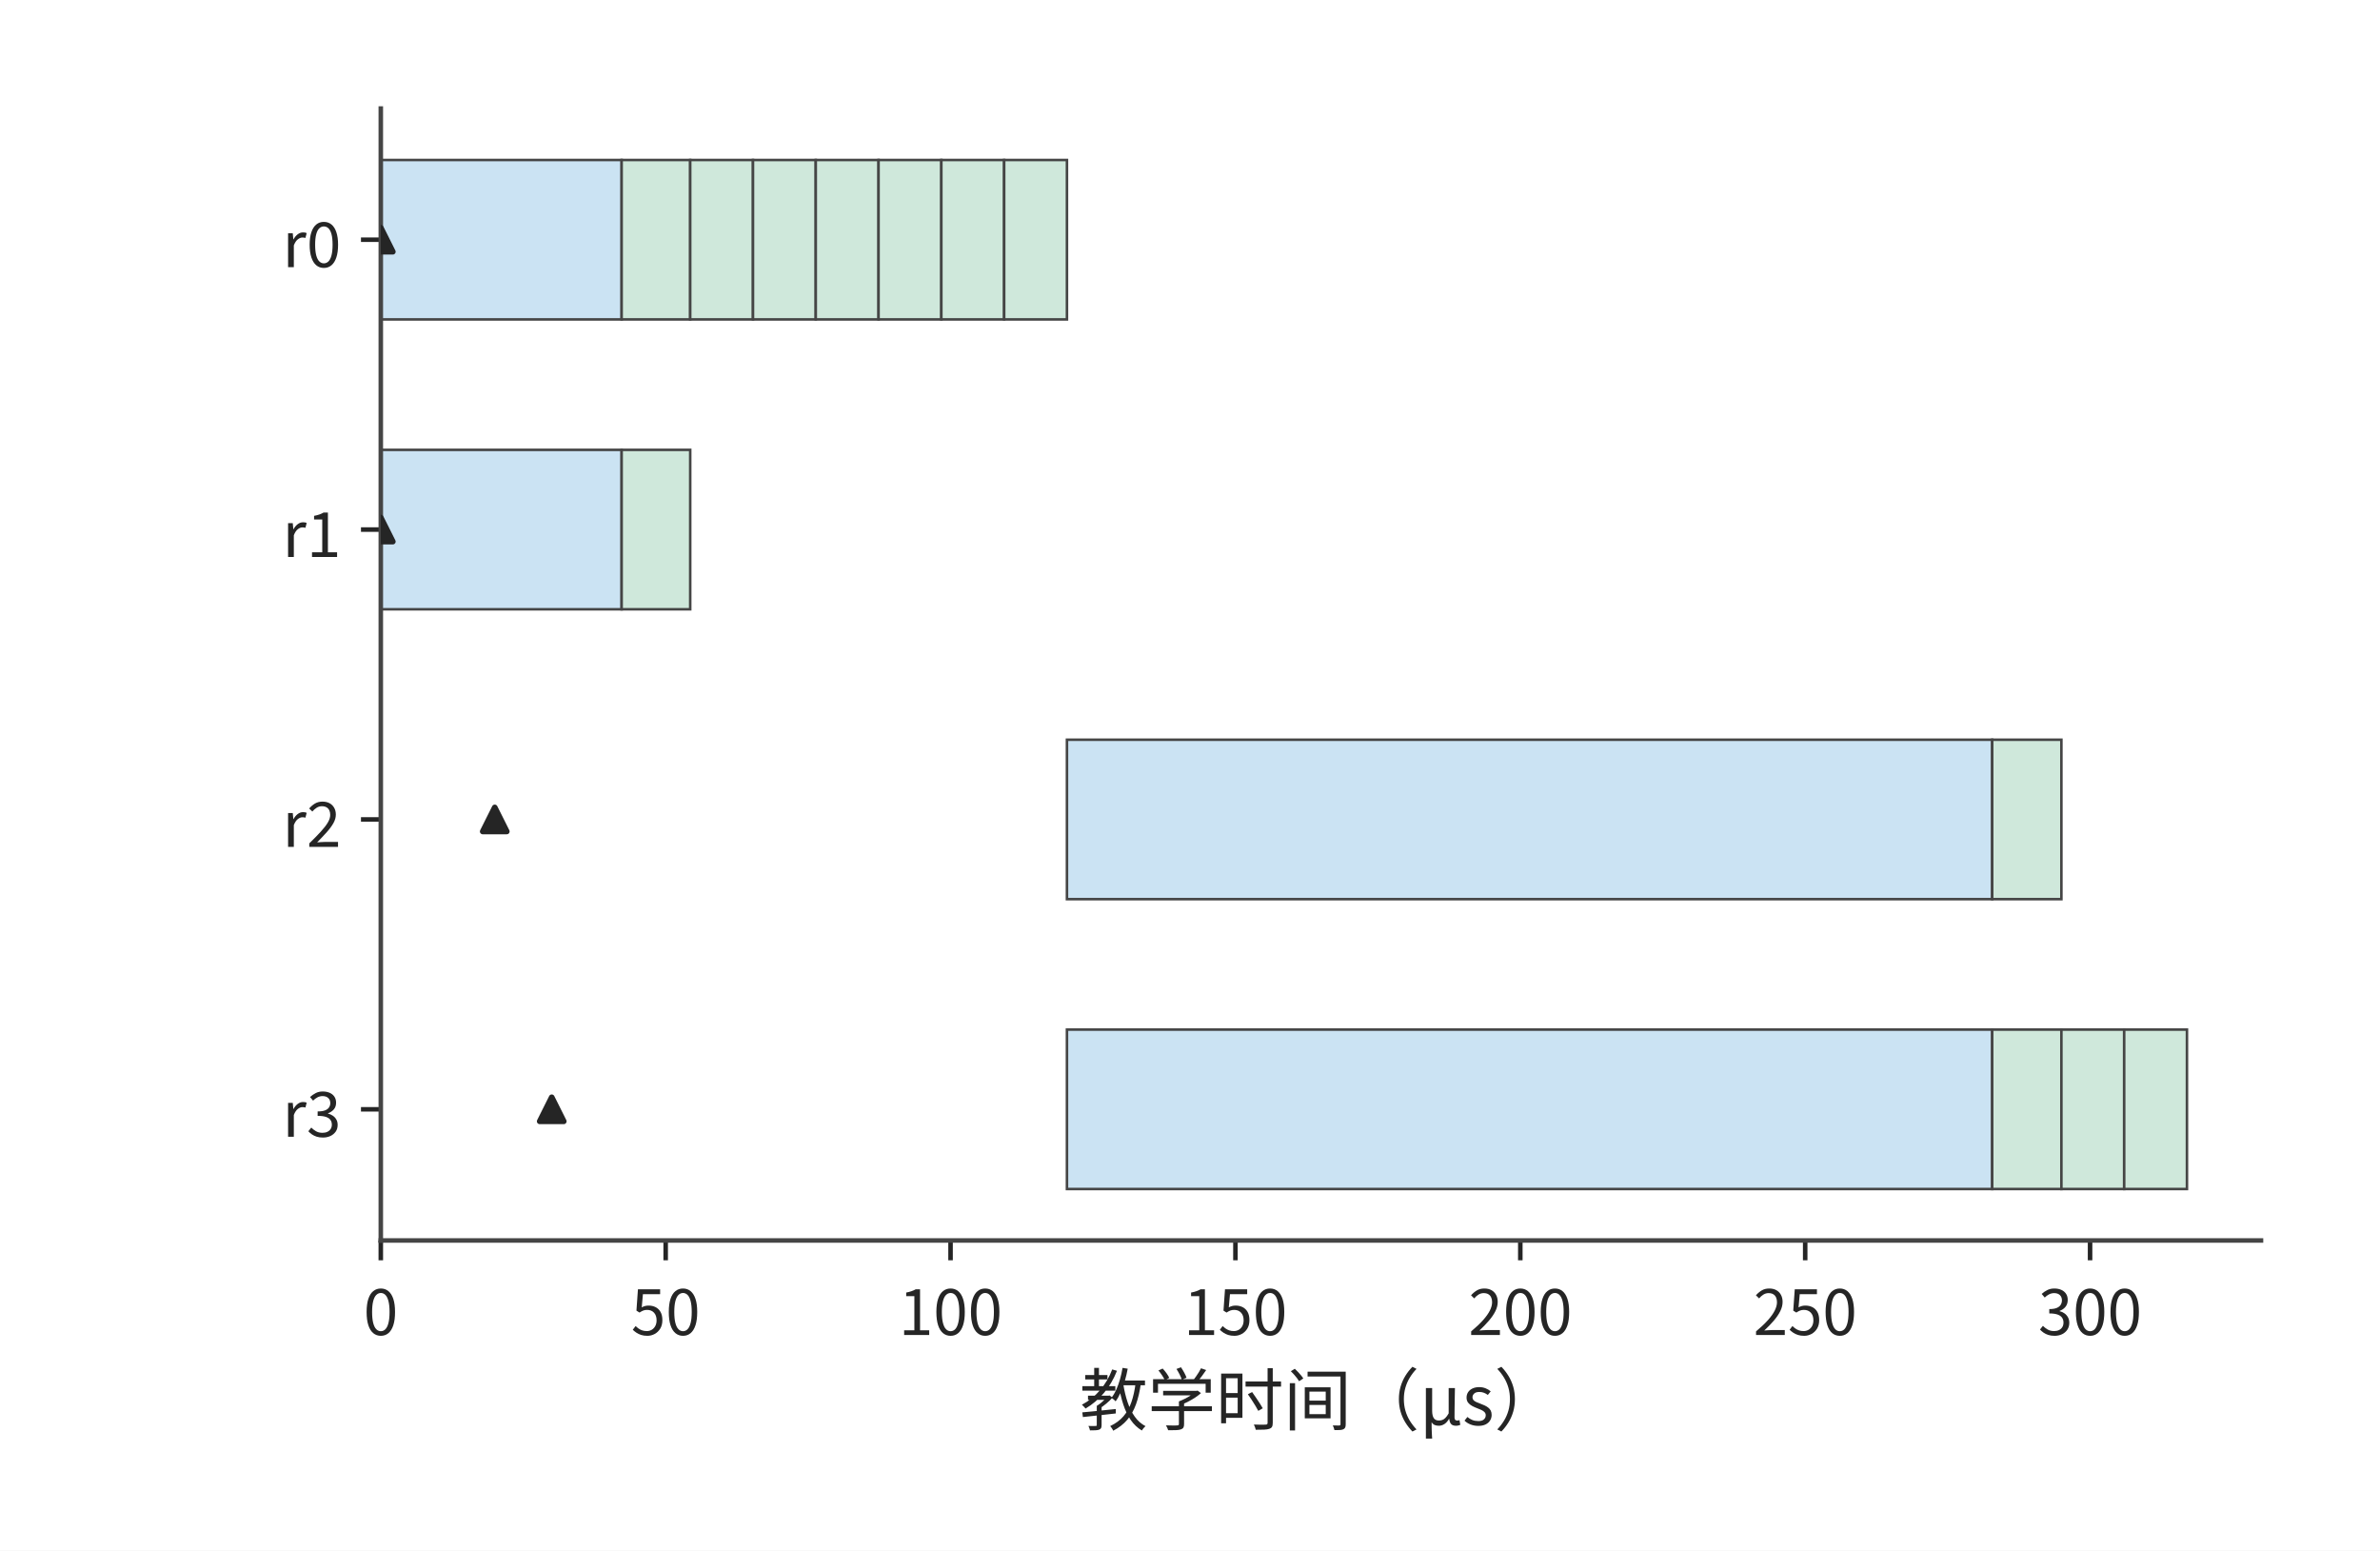
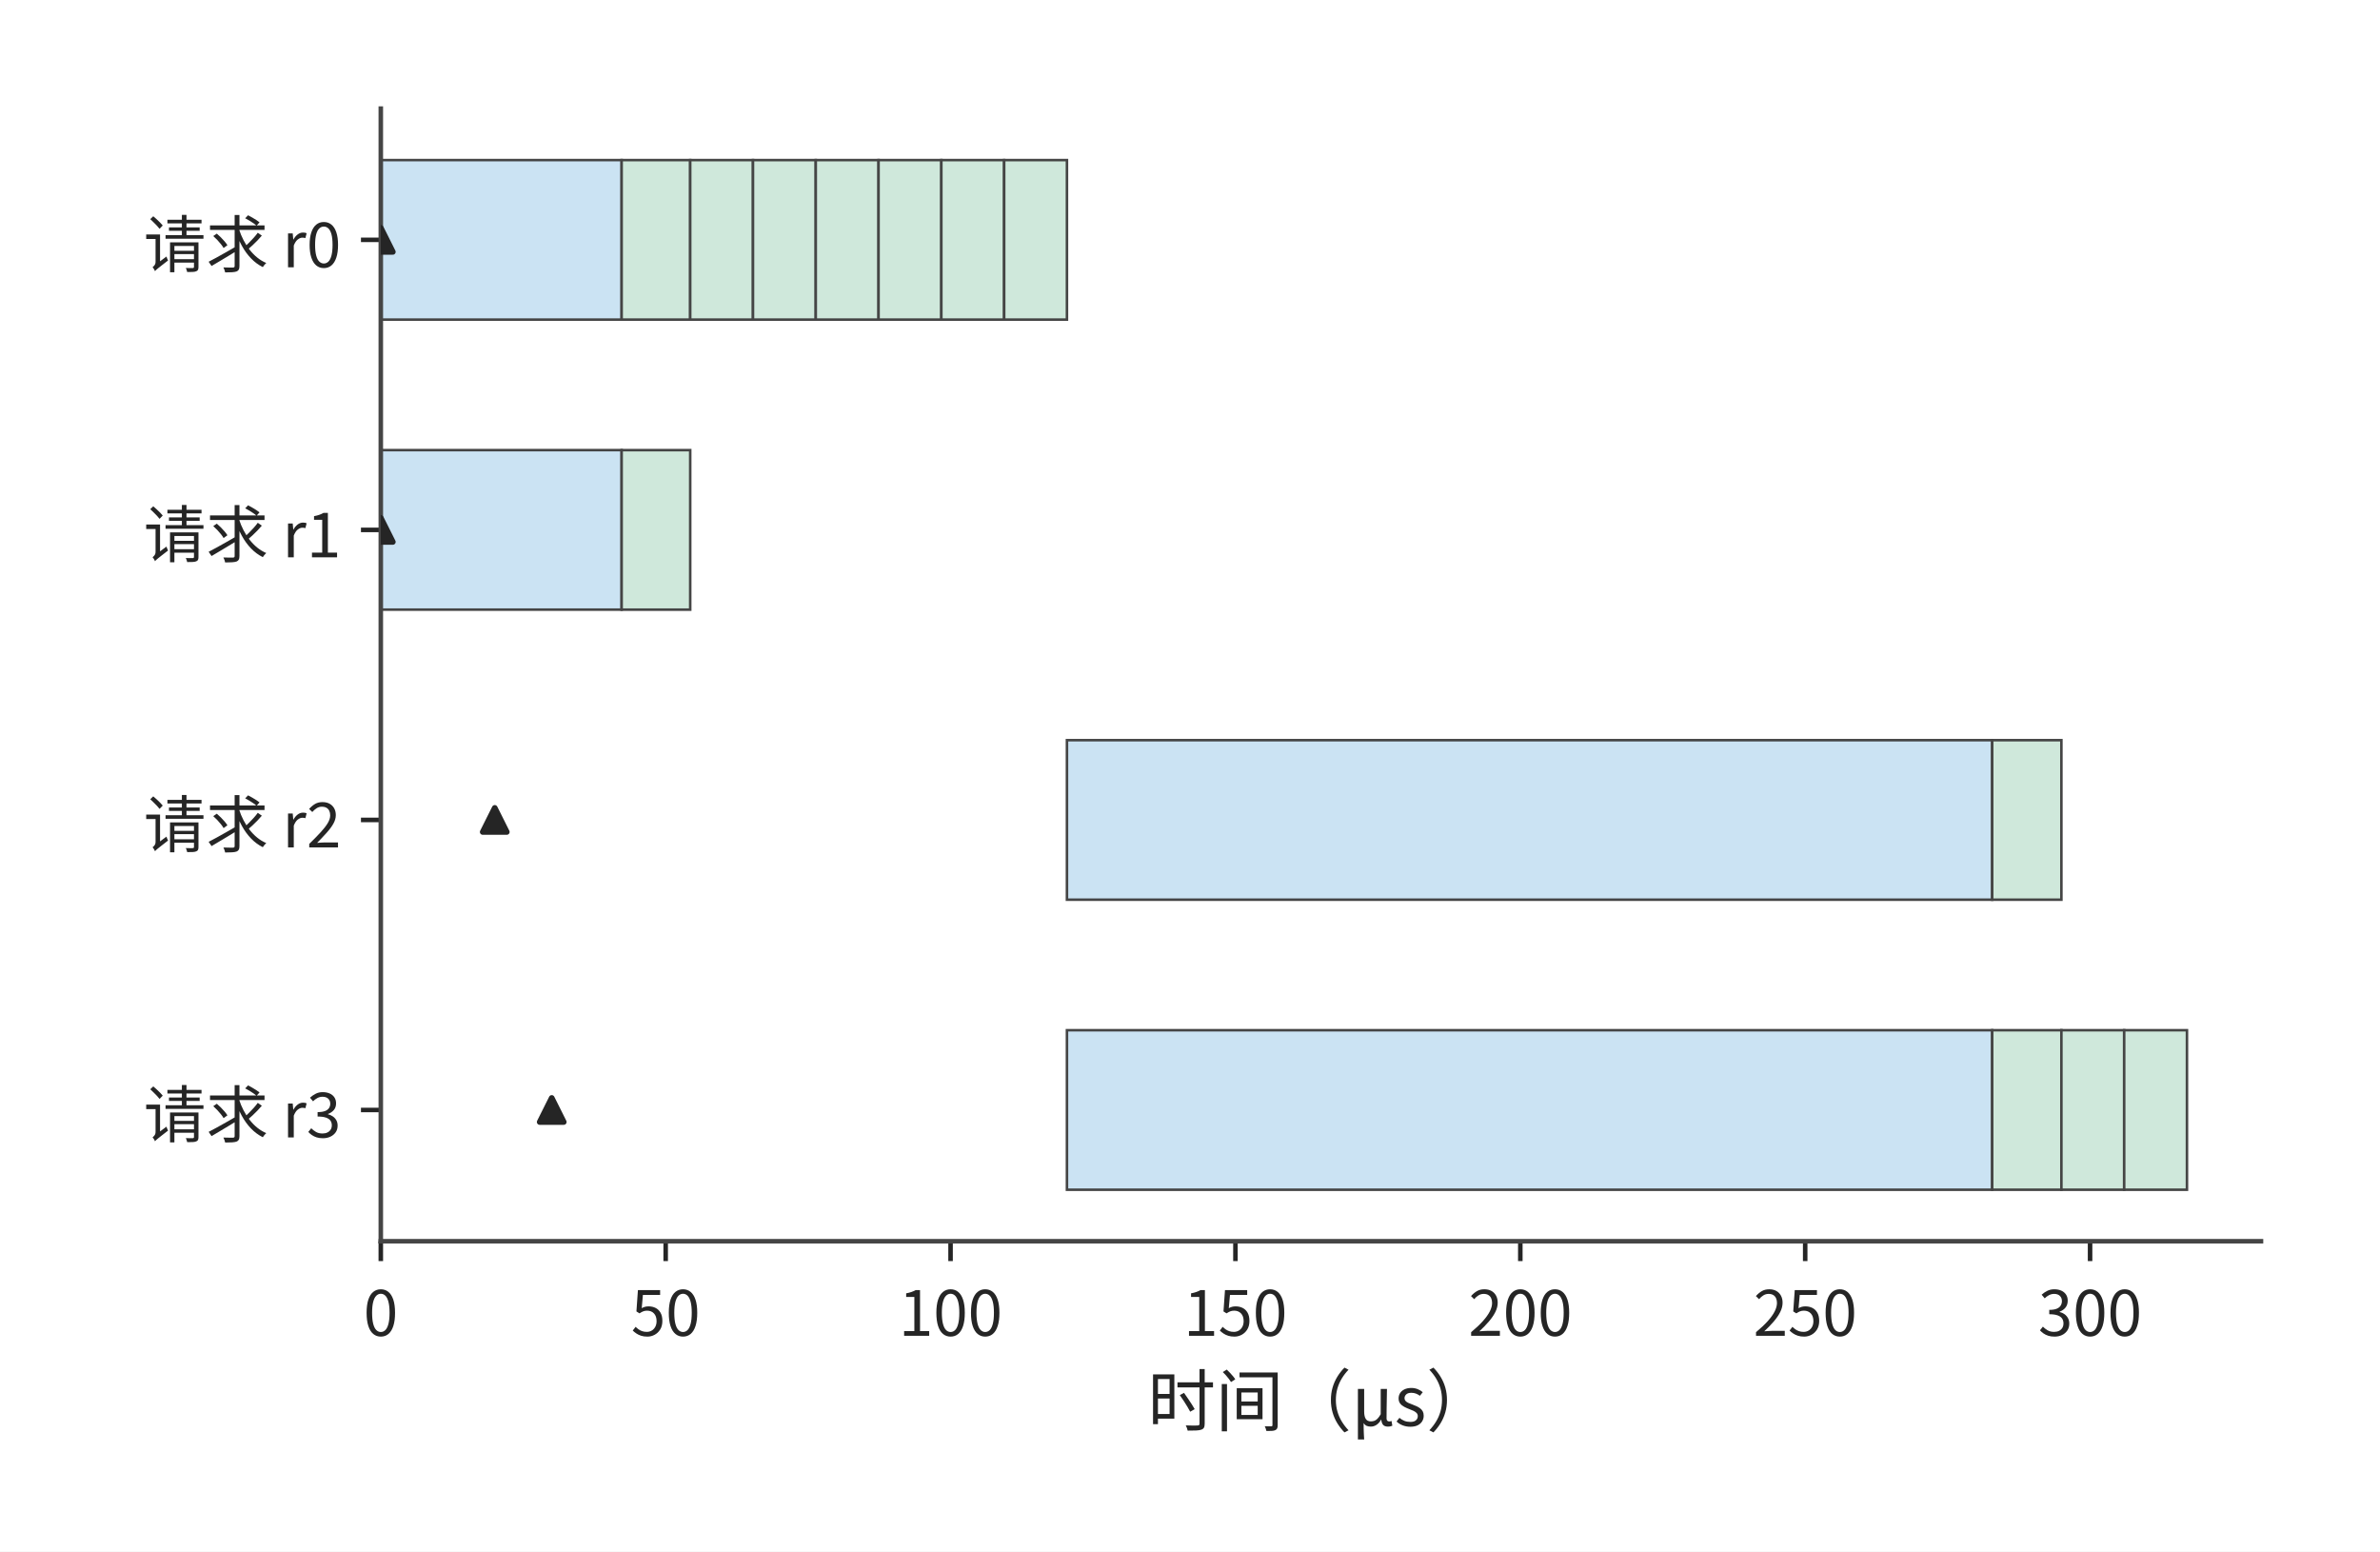
- <svg xmlns="http://www.w3.org/2000/svg" xmlns:xlink="http://www.w3.org/1999/xlink" width="420pt" height="273.6pt" viewBox="0 0 420 273.6" version="1.1">
+ <svg xmlns="http://www.w3.org/2000/svg" xmlns:xlink="http://www.w3.org/1999/xlink" width="419.76pt" height="273.6pt" viewBox="0 0 419.76 273.6" version="1.1">
  <defs>
    <style type="text/css">*{stroke-linejoin: round; stroke-linecap: butt}</style>
  </defs>
  <g id="figure_1">
    <g id="patch_1">
-       <path d="M 0 273.6  L 420 273.6  L 420 0  L 0 0  z " style="fill: #ffffff" />
+       <path d="M 0 273.6  L 419.76 273.6  L 419.76 0  L 0 0  z " style="fill: #ffffff" />
    </g>
    <g id="axes_1">
      <g id="patch_2">
-         <path d="M 67.2 218.88  L 399 218.88  L 399 19.152  L 67.2 19.152  z " style="fill: #ffffff" />
+         <path d="M 67.162 218.88  L 398.772 218.88  L 398.772 19.152  L 67.162 19.152  z " style="fill: #ffffff" />
      </g>
      <g id="patch_3">
-         <path d="M 67.2 28.231  L 109.703 28.231  L 109.703 56.361  L 67.2 56.361  z " clip-path="url(#p79dd7004e1)" style="fill: #cbe3f3; stroke: #454545; stroke-width: 0.45; stroke-linejoin: miter" />
+         <path d="M 67.162 28.231  L 109.64 28.231  L 109.64 56.361  L 67.162 56.361  z " clip-path="url(#p6da3fae9de)" style="fill: #cbe3f3; stroke: #454545; stroke-width: 0.45; stroke-linejoin: miter" />
      </g>
      <g id="patch_4">
-         <path d="M 67.2 79.377  L 109.703 79.377  L 109.703 107.508  L 67.2 107.508  z " clip-path="url(#p79dd7004e1)" style="fill: #cbe3f3; stroke: #454545; stroke-width: 0.45; stroke-linejoin: miter" />
+         <path d="M 67.162 79.377  L 109.64 79.377  L 109.64 107.508  L 67.162 107.508  z " clip-path="url(#p6da3fae9de)" style="fill: #cbe3f3; stroke: #454545; stroke-width: 0.45; stroke-linejoin: miter" />
      </g>
      <g id="patch_5">
-         <path d="M 109.703 28.231  L 121.802 28.231  L 121.802 56.361  L 109.703 56.361  z " clip-path="url(#p79dd7004e1)" style="fill: #cfe8db; stroke: #454545; stroke-width: 0.45; stroke-linejoin: miter" />
+         <path d="M 109.64 28.231  L 121.733 28.231  L 121.733 56.361  L 109.64 56.361  z " clip-path="url(#p6da3fae9de)" style="fill: #cfe8db; stroke: #454545; stroke-width: 0.45; stroke-linejoin: miter" />
      </g>
      <g id="patch_6">
-         <path d="M 109.703 79.377  L 121.802 79.377  L 121.802 107.508  L 109.703 107.508  z " clip-path="url(#p79dd7004e1)" style="fill: #cfe8db; stroke: #454545; stroke-width: 0.45; stroke-linejoin: miter" />
+         <path d="M 109.64 79.377  L 121.733 79.377  L 121.733 107.508  L 109.64 107.508  z " clip-path="url(#p6da3fae9de)" style="fill: #cfe8db; stroke: #454545; stroke-width: 0.45; stroke-linejoin: miter" />
      </g>
      <g id="patch_7">
-         <path d="M 121.802 28.231  L 132.88 28.231  L 132.88 56.361  L 121.802 56.361  z " clip-path="url(#p79dd7004e1)" style="fill: #cfe8db; stroke: #454545; stroke-width: 0.45; stroke-linejoin: miter" />
+         <path d="M 121.733 28.231  L 132.804 28.231  L 132.804 56.361  L 121.733 56.361  z " clip-path="url(#p6da3fae9de)" style="fill: #cfe8db; stroke: #454545; stroke-width: 0.45; stroke-linejoin: miter" />
      </g>
      <g id="patch_8">
-         <path d="M 132.88 28.231  L 143.959 28.231  L 143.959 56.361  L 132.88 56.361  z " clip-path="url(#p79dd7004e1)" style="fill: #cfe8db; stroke: #454545; stroke-width: 0.45; stroke-linejoin: miter" />
+         <path d="M 132.804 28.231  L 143.877 28.231  L 143.877 56.361  L 132.804 56.361  z " clip-path="url(#p6da3fae9de)" style="fill: #cfe8db; stroke: #454545; stroke-width: 0.45; stroke-linejoin: miter" />
      </g>
      <g id="patch_9">
-         <path d="M 143.959 28.231  L 155.04 28.231  L 155.04 56.361  L 143.959 56.361  z " clip-path="url(#p79dd7004e1)" style="fill: #cfe8db; stroke: #454545; stroke-width: 0.45; stroke-linejoin: miter" />
+         <path d="M 143.877 28.231  L 154.951 28.231  L 154.951 56.361  L 143.877 56.361  z " clip-path="url(#p6da3fae9de)" style="fill: #cfe8db; stroke: #454545; stroke-width: 0.45; stroke-linejoin: miter" />
      </g>
      <g id="patch_10">
-         <path d="M 155.04 28.231  L 166.121 28.231  L 166.121 56.361  L 155.04 56.361  z " clip-path="url(#p79dd7004e1)" style="fill: #cfe8db; stroke: #454545; stroke-width: 0.45; stroke-linejoin: miter" />
+         <path d="M 154.951 28.231  L 166.026 28.231  L 166.026 56.361  L 154.951 56.361  z " clip-path="url(#p6da3fae9de)" style="fill: #cfe8db; stroke: #454545; stroke-width: 0.45; stroke-linejoin: miter" />
      </g>
      <g id="patch_11">
-         <path d="M 166.121 28.231  L 177.203 28.231  L 177.203 56.361  L 166.121 56.361  z " clip-path="url(#p79dd7004e1)" style="fill: #cfe8db; stroke: #454545; stroke-width: 0.45; stroke-linejoin: miter" />
+         <path d="M 166.026 28.231  L 177.102 28.231  L 177.102 56.361  L 166.026 56.361  z " clip-path="url(#p6da3fae9de)" style="fill: #cfe8db; stroke: #454545; stroke-width: 0.45; stroke-linejoin: miter" />
      </g>
      <g id="patch_12">
-         <path d="M 177.203 28.231  L 188.286 28.231  L 188.286 56.361  L 177.203 56.361  z " clip-path="url(#p79dd7004e1)" style="fill: #cfe8db; stroke: #454545; stroke-width: 0.45; stroke-linejoin: miter" />
+         <path d="M 177.102 28.231  L 188.178 28.231  L 188.178 56.361  L 177.102 56.361  z " clip-path="url(#p6da3fae9de)" style="fill: #cfe8db; stroke: #454545; stroke-width: 0.45; stroke-linejoin: miter" />
      </g>
      <g id="patch_13">
-         <path d="M 188.286 130.524  L 351.564 130.524  L 351.564 158.655  L 188.286 158.655  z " clip-path="url(#p79dd7004e1)" style="fill: #cbe3f3; stroke: #454545; stroke-width: 0.45; stroke-linejoin: miter" />
+         <path d="M 188.178 130.524  L 351.363 130.524  L 351.363 158.655  L 188.178 158.655  z " clip-path="url(#p6da3fae9de)" style="fill: #cbe3f3; stroke: #454545; stroke-width: 0.45; stroke-linejoin: miter" />
      </g>
      <g id="patch_14">
-         <path d="M 188.286 181.671  L 351.564 181.671  L 351.564 209.801  L 188.286 209.801  z " clip-path="url(#p79dd7004e1)" style="fill: #cbe3f3; stroke: #454545; stroke-width: 0.45; stroke-linejoin: miter" />
+         <path d="M 188.178 181.671  L 351.363 181.671  L 351.363 209.801  L 188.178 209.801  z " clip-path="url(#p6da3fae9de)" style="fill: #cbe3f3; stroke: #454545; stroke-width: 0.45; stroke-linejoin: miter" />
      </g>
      <g id="patch_15">
-         <path d="M 351.564 130.524  L 363.776 130.524  L 363.776 158.655  L 351.564 158.655  z " clip-path="url(#p79dd7004e1)" style="fill: #cfe8db; stroke: #454545; stroke-width: 0.45; stroke-linejoin: miter" />
+         <path d="M 351.363 130.524  L 363.568 130.524  L 363.568 158.655  L 351.363 158.655  z " clip-path="url(#p6da3fae9de)" style="fill: #cfe8db; stroke: #454545; stroke-width: 0.45; stroke-linejoin: miter" />
      </g>
      <g id="patch_16">
-         <path d="M 351.564 181.671  L 363.776 181.671  L 363.776 209.801  L 351.564 209.801  z " clip-path="url(#p79dd7004e1)" style="fill: #cfe8db; stroke: #454545; stroke-width: 0.45; stroke-linejoin: miter" />
+         <path d="M 351.363 181.671  L 363.568 181.671  L 363.568 209.801  L 351.363 209.801  z " clip-path="url(#p6da3fae9de)" style="fill: #cfe8db; stroke: #454545; stroke-width: 0.45; stroke-linejoin: miter" />
      </g>
      <g id="patch_17">
-         <path d="M 363.776 181.671  L 374.854 181.671  L 374.854 209.801  L 363.776 209.801  z " clip-path="url(#p79dd7004e1)" style="fill: #cfe8db; stroke: #454545; stroke-width: 0.45; stroke-linejoin: miter" />
+         <path d="M 363.568 181.671  L 374.64 181.671  L 374.64 209.801  L 363.568 209.801  z " clip-path="url(#p6da3fae9de)" style="fill: #cfe8db; stroke: #454545; stroke-width: 0.45; stroke-linejoin: miter" />
      </g>
      <g id="patch_18">
-         <path d="M 374.854 181.671  L 385.933 181.671  L 385.933 209.801  L 374.854 209.801  z " clip-path="url(#p79dd7004e1)" style="fill: #cfe8db; stroke: #454545; stroke-width: 0.45; stroke-linejoin: miter" />
+         <path d="M 374.64 181.671  L 385.713 181.671  L 385.713 209.801  L 374.64 209.801  z " clip-path="url(#p6da3fae9de)" style="fill: #cfe8db; stroke: #454545; stroke-width: 0.45; stroke-linejoin: miter" />
      </g>
      <g id="matplotlib.axis_1">
        <g id="xtick_1">
          <g id="line2d_1">
            <defs>
-               <path id="mc25056cf30" d="M 0 0  L 0 3.5  " style="stroke: #252525; stroke-width: 0.8" />
+               <path id="m68781c902b" d="M 0 0  L 0 3.5  " style="stroke: #252525; stroke-width: 0.8" />
            </defs>
            <g>
-               <use xlink:href="#mc25056cf30" x="67.2" y="218.88" style="fill: #252525; stroke: #252525; stroke-width: 0.8" />
+               <use xlink:href="#m68781c902b" x="67.162" y="218.88" style="fill: #252525; stroke: #252525; stroke-width: 0.8" />
            </g>
          </g>
          <g id="text_1">
-             <g style="fill: #252525" transform="translate(64.1475 235.56) scale(0.11 -0.11)">
+             <g style="fill: #252525" transform="translate(64.1091 235.56) scale(0.11 -0.11)">
              <defs>
                <path id="SourceHanSansCN-Regular-11" d="M 1779 -83  Q 1338 -83 1008 185  Q 678 454 499 998  Q 320 1542 320 2362  Q 320 3181 499 3715  Q 678 4250 1008 4512  Q 1338 4774 1779 4774  Q 2227 4774 2553 4508  Q 2880 4243 3059 3712  Q 3238 3181 3238 2362  Q 3238 1542 3059 998  Q 2880 454 2553 185  Q 2227 -83 1779 -83  z M 1779 390  Q 2048 390 2249 595  Q 2451 800 2563 1238  Q 2675 1677 2675 2362  Q 2675 3046 2563 3478  Q 2451 3910 2249 4112  Q 2048 4314 1779 4314  Q 1517 4314 1312 4112  Q 1107 3910 995 3478  Q 883 3046 883 2362  Q 883 1677 995 1238  Q 1107 800 1312 595  Q 1517 390 1779 390  z " transform="scale(0.015625)" />
              </defs>
              <use xlink:href="#SourceHanSansCN-Regular-11" />
            </g>
          </g>
        </g>
        <g id="xtick_2">
          <g id="line2d_2">
            <g>
-               <use xlink:href="#mc25056cf30" x="117.473" y="218.88" style="fill: #252525; stroke: #252525; stroke-width: 0.8" />
+               <use xlink:href="#m68781c902b" x="117.406" y="218.88" style="fill: #252525; stroke: #252525; stroke-width: 0.8" />
            </g>
          </g>
          <g id="text_2">
-             <g style="fill: #252525" transform="translate(111.3677 235.56) scale(0.11 -0.11)">
+             <g style="fill: #252525" transform="translate(111.3006 235.56) scale(0.11 -0.11)">
              <defs>
                <path id="SourceHanSansCN-Regular-16" d="M 1677 -83  Q 1312 -83 1033 6  Q 755 96 547 237  Q 339 378 173 538  L 467 922  Q 602 787 765 668  Q 928 550 1139 476  Q 1350 403 1619 403  Q 1894 403 2121 537  Q 2349 672 2483 921  Q 2618 1171 2618 1510  Q 2618 2010 2352 2294  Q 2086 2579 1645 2579  Q 1414 2579 1241 2508  Q 1069 2438 864 2304  L 550 2502  L 704 4691  L 2982 4691  L 2982 4192  L 1216 4192  L 1094 2835  Q 1248 2925 1417 2973  Q 1587 3021 1798 3021  Q 2189 3021 2509 2864  Q 2829 2707 3021 2374  Q 3213 2042 3213 1523  Q 3213 1011 2992 652  Q 2771 294 2419 105  Q 2067 -83 1677 -83  z " transform="scale(0.015625)" />
              </defs>
              <use xlink:href="#SourceHanSansCN-Regular-16" />
              <use xlink:href="#SourceHanSansCN-Regular-11" transform="translate(55.5 0)" />
            </g>
          </g>
        </g>
        <g id="xtick_3">
          <g id="line2d_3">
            <g>
-               <use xlink:href="#mc25056cf30" x="167.745" y="218.88" style="fill: #252525; stroke: #252525; stroke-width: 0.8" />
+               <use xlink:href="#m68781c902b" x="167.65" y="218.88" style="fill: #252525; stroke: #252525; stroke-width: 0.8" />
            </g>
          </g>
          <g id="text_3">
-             <g style="fill: #252525" transform="translate(158.588 235.56) scale(0.11 -0.11)">
+             <g style="fill: #252525" transform="translate(158.4921 235.56) scale(0.11 -0.11)">
              <defs>
                <path id="SourceHanSansCN-Regular-12" d="M 563 0  L 563 486  L 1613 486  L 1613 3987  L 774 3987  L 774 4358  Q 1088 4416 1321 4499  Q 1555 4582 1747 4691  L 2195 4691  L 2195 486  L 3136 486  L 3136 0  L 563 0  z " transform="scale(0.015625)" />
              </defs>
              <use xlink:href="#SourceHanSansCN-Regular-12" />
              <use xlink:href="#SourceHanSansCN-Regular-11" transform="translate(55.5 0)" />
              <use xlink:href="#SourceHanSansCN-Regular-11" transform="translate(111 0)" />
            </g>
          </g>
        </g>
        <g id="xtick_4">
          <g id="line2d_4">
            <g>
-               <use xlink:href="#mc25056cf30" x="218.018" y="218.88" style="fill: #252525; stroke: #252525; stroke-width: 0.8" />
+               <use xlink:href="#m68781c902b" x="217.894" y="218.88" style="fill: #252525; stroke: #252525; stroke-width: 0.8" />
            </g>
          </g>
          <g id="text_4">
-             <g style="fill: #252525" transform="translate(208.8607 235.56) scale(0.11 -0.11)">
+             <g style="fill: #252525" transform="translate(208.7361 235.56) scale(0.11 -0.11)">
              <use xlink:href="#SourceHanSansCN-Regular-12" />
              <use xlink:href="#SourceHanSansCN-Regular-16" transform="translate(55.5 0)" />
              <use xlink:href="#SourceHanSansCN-Regular-11" transform="translate(111 0)" />
            </g>
          </g>
        </g>
        <g id="xtick_5">
          <g id="line2d_5">
            <g>
-               <use xlink:href="#mc25056cf30" x="268.291" y="218.88" style="fill: #252525; stroke: #252525; stroke-width: 0.8" />
+               <use xlink:href="#m68781c902b" x="268.138" y="218.88" style="fill: #252525; stroke: #252525; stroke-width: 0.8" />
            </g>
          </g>
          <g id="text_5">
-             <g style="fill: #252525" transform="translate(259.1334 235.56) scale(0.11 -0.11)">
+             <g style="fill: #252525" transform="translate(258.9801 235.56) scale(0.11 -0.11)">
              <defs>
                <path id="SourceHanSansCN-Regular-13" d="M 282 0  L 282 371  Q 1030 998 1504 1529  Q 1978 2061 2205 2518  Q 2432 2976 2432 3373  Q 2432 3642 2339 3853  Q 2246 4064 2054 4182  Q 1862 4301 1568 4301  Q 1280 4301 1033 4147  Q 787 3994 595 3757  L 269 4077  Q 550 4390 873 4582  Q 1197 4774 1638 4774  Q 2061 4774 2365 4604  Q 2669 4435 2838 4124  Q 3008 3814 3008 3398  Q 3008 2925 2768 2445  Q 2528 1965 2105 1472  Q 1683 979 1126 461  Q 1312 474 1517 490  Q 1722 506 1894 506  L 3232 506  L 3232 0  L 282 0  z " transform="scale(0.015625)" />
              </defs>
              <use xlink:href="#SourceHanSansCN-Regular-13" />
              <use xlink:href="#SourceHanSansCN-Regular-11" transform="translate(55.5 0)" />
              <use xlink:href="#SourceHanSansCN-Regular-11" transform="translate(111 0)" />
            </g>
          </g>
        </g>
        <g id="xtick_6">
          <g id="line2d_6">
            <g>
-               <use xlink:href="#mc25056cf30" x="318.564" y="218.88" style="fill: #252525; stroke: #252525; stroke-width: 0.8" />
+               <use xlink:href="#m68781c902b" x="318.382" y="218.88" style="fill: #252525; stroke: #252525; stroke-width: 0.8" />
            </g>
          </g>
          <g id="text_6">
-             <g style="fill: #252525" transform="translate(309.4061 235.56) scale(0.11 -0.11)">
+             <g style="fill: #252525" transform="translate(309.2241 235.56) scale(0.11 -0.11)">
              <use xlink:href="#SourceHanSansCN-Regular-13" />
              <use xlink:href="#SourceHanSansCN-Regular-16" transform="translate(55.5 0)" />
              <use xlink:href="#SourceHanSansCN-Regular-11" transform="translate(111 0)" />
            </g>
          </g>
        </g>
        <g id="xtick_7">
          <g id="line2d_7">
            <g>
-               <use xlink:href="#mc25056cf30" x="368.836" y="218.88" style="fill: #252525; stroke: #252525; stroke-width: 0.8" />
+               <use xlink:href="#m68781c902b" x="368.626" y="218.88" style="fill: #252525; stroke: #252525; stroke-width: 0.8" />
            </g>
          </g>
          <g id="text_7">
-             <g style="fill: #252525" transform="translate(359.6789 235.56) scale(0.11 -0.11)">
+             <g style="fill: #252525" transform="translate(359.4681 235.56) scale(0.11 -0.11)">
              <defs>
                <path id="SourceHanSansCN-Regular-14" d="M 1683 -83  Q 1318 -83 1040 6  Q 762 96 550 243  Q 339 390 186 563  L 486 941  Q 691 730 969 566  Q 1248 403 1645 403  Q 1926 403 2140 508  Q 2355 614 2476 809  Q 2598 1005 2598 1274  Q 2598 1555 2460 1766  Q 2323 1978 2003 2096  Q 1683 2214 1139 2214  L 1139 2662  Q 1626 2662 1907 2780  Q 2189 2899 2313 3104  Q 2438 3309 2438 3558  Q 2438 3898 2227 4099  Q 2016 4301 1645 4301  Q 1363 4301 1116 4173  Q 870 4045 672 3846  L 358 4218  Q 627 4461 944 4617  Q 1261 4774 1664 4774  Q 2061 4774 2371 4636  Q 2682 4499 2858 4236  Q 3034 3974 3034 3603  Q 3034 3174 2803 2892  Q 2573 2611 2202 2477  L 2202 2445  Q 2477 2381 2701 2221  Q 2925 2061 3059 1817  Q 3194 1574 3194 1254  Q 3194 838 2989 537  Q 2784 237 2445 77  Q 2106 -83 1683 -83  z " transform="scale(0.015625)" />
              </defs>
              <use xlink:href="#SourceHanSansCN-Regular-14" />
              <use xlink:href="#SourceHanSansCN-Regular-11" transform="translate(55.5 0)" />
              <use xlink:href="#SourceHanSansCN-Regular-11" transform="translate(111 0)" />
            </g>
          </g>
        </g>
        <g id="text_8">
-           <g style="fill: #252525" transform="translate(190.5244 251.44) scale(0.12 -0.12)">
+           <g style="fill: #252525" transform="translate(202.3912 251.44) scale(0.12 -0.12)">
            <defs>
-               <path id="SourceHanSansCN-Regular-3984" d="M 2714 2758  L 2714 2368  L 787 2368  L 787 2758  L 2714 2758  z M 2618 4704  L 2618 4288  L 525 4288  L 525 4704  L 2618 4704  z M 3360 3654  L 3360 3232  L 256 3232  L 256 3654  L 3360 3654  z M 1818 5376  L 1818 3437  L 1370 3437  L 1370 5376  L 1818 5376  z M 3514 5101  Q 3046 3917 2291 3021  Q 1536 2125 557 1549  Q 525 1594 461 1661  Q 397 1728 329 1798  Q 262 1869 211 1907  Q 1190 2426 1920 3277  Q 2650 4128 3066 5229  L 3514 5101  z M 2067 -6  Q 2067 -186 2019 -285  Q 1971 -384 1843 -435  Q 1709 -486 1497 -496  Q 1286 -506 973 -506  Q 960 -416 918 -297  Q 877 -179 826 -90  Q 1069 -96 1254 -96  Q 1440 -96 1504 -90  Q 1574 -90 1593 -70  Q 1613 -51 1613 6  L 1613 1792  L 2067 1792  L 2067 -6  z M 2720 2758  L 2810 2784  L 3091 2579  Q 2842 2291 2506 2012  Q 2170 1734 1856 1542  Q 1811 1606 1737 1676  Q 1664 1747 1606 1798  Q 1792 1907 1984 2060  Q 2176 2214 2342 2377  Q 2509 2541 2618 2675  L 2618 2758  L 2720 2758  z M 250 1190  Q 640 1222 1152 1273  Q 1664 1325 2246 1385  Q 2829 1446 3405 1504  L 3405 1088  Q 2854 1024 2291 963  Q 1728 902 1219 848  Q 710 794 307 749  L 250 1190  z M 6150 4186  L 6150 3738  L 3872 3738  L 3872 4186  L 6150 4186  z M 4525 5299  Q 4416 4698 4249 4134  Q 4083 3571 3868 3081  Q 3654 2592 3386 2227  Q 3354 2272 3280 2336  Q 3206 2400 3129 2461  Q 3053 2522 2989 2554  Q 3251 2886 3452 3337  Q 3654 3789 3801 4310  Q 3949 4832 4038 5376  L 4525 5299  z M 5760 3891  Q 5606 2784 5302 1942  Q 4998 1101 4483 493  Q 3968 -115 3162 -538  Q 3142 -474 3088 -394  Q 3034 -314 2979 -230  Q 2925 -147 2874 -102  Q 3635 256 4118 813  Q 4602 1370 4870 2147  Q 5139 2925 5267 3936  L 5760 3891  z M 4115 3802  Q 4256 2918 4515 2144  Q 4774 1370 5187 787  Q 5600 205 6202 -109  Q 6144 -154 6077 -227  Q 6010 -301 5952 -377  Q 5894 -454 5856 -518  Q 5235 -147 4806 477  Q 4378 1101 4109 1929  Q 3840 2758 3680 3731  L 4115 3802  z " transform="scale(0.015625)" />
-               <path id="SourceHanSansCN-Regular-2f9b" d="M 4634 3213  L 4634 2790  L 1459 2790  L 1459 3213  L 4634 3213  z M 6048 1760  L 6048 1306  L 384 1306  L 384 1760  L 6048 1760  z M 3430 83  Q 3430 -134 3363 -246  Q 3296 -358 3117 -416  Q 2944 -474 2659 -483  Q 2374 -493 1933 -493  Q 1907 -397 1846 -262  Q 1786 -128 1722 -32  Q 1971 -38 2188 -44  Q 2406 -51 2563 -48  Q 2720 -45 2784 -38  Q 2880 -32 2912 -3  Q 2944 26 2944 90  L 2944 2221  L 3430 2221  L 3430 83  z M 4602 3213  L 4704 3238  L 5018 3002  Q 4787 2790 4486 2592  Q 4186 2394 3859 2224  Q 3533 2054 3206 1926  Q 3162 1997 3082 2083  Q 3002 2170 2944 2221  Q 3226 2330 3523 2480  Q 3821 2630 4073 2800  Q 4326 2970 4486 3123  L 4486 3213  L 4602 3213  z M 5939 4314  L 5939 3040  L 5459 3040  L 5459 3878  L 973 3878  L 973 3040  L 512 3040  L 512 4314  L 5939 4314  z M 5510 5171  Q 5312 4877 5085 4573  Q 4858 4269 4672 4058  L 4294 4218  Q 4416 4371 4553 4566  Q 4691 4762 4816 4963  Q 4941 5165 5024 5338  L 5510 5171  z M 1414 5312  Q 1600 5120 1776 4873  Q 1952 4627 2035 4435  L 1613 4230  Q 1530 4416 1360 4672  Q 1190 4928 1018 5133  L 1414 5312  z M 3136 5434  Q 3296 5203 3446 4924  Q 3597 4646 3661 4448  L 3213 4269  Q 3155 4474 3011 4755  Q 2867 5037 2714 5274  L 3136 5434  z " transform="scale(0.015625)" />
              <path id="SourceHanSansCN-Regular-3a20" d="M 2522 4838  L 2522 678  L 755 678  L 755 1114  L 2074 1114  L 2074 4403  L 755 4403  L 755 4838  L 2522 4838  z M 2240 3002  L 2240 2573  L 774 2573  L 774 3002  L 2240 3002  z M 979 4838  L 979 160  L 518 160  L 518 4838  L 979 4838  z M 6157 4096  L 6157 3616  L 2816 3616  L 2816 4096  L 6157 4096  z M 5376 211  Q 5376 -51 5302 -176  Q 5229 -301 5056 -358  Q 4883 -422 4569 -435  Q 4256 -448 3776 -448  Q 3757 -346 3705 -202  Q 3654 -58 3597 45  Q 3853 38 4080 32  Q 4307 26 4473 29  Q 4640 32 4710 38  Q 4806 38 4848 76  Q 4890 115 4890 211  L 4890 5344  L 5376 5344  L 5376 211  z M 3430 3104  Q 3603 2861 3795 2579  Q 3987 2298 4156 2035  Q 4326 1773 4435 1574  L 4013 1331  Q 3910 1530 3747 1802  Q 3584 2074 3395 2362  Q 3206 2650 3034 2893  L 3430 3104  z " transform="scale(0.015625)" />
              <path id="SourceHanSansCN-Regular-69f3" d="M 1075 3936  L 1075 -512  L 582 -512  L 582 3936  L 1075 3936  z M 1050 5293  Q 1197 5158 1350 4995  Q 1504 4832 1638 4672  Q 1773 4512 1850 4378  L 1453 4122  Q 1376 4256 1251 4419  Q 1126 4582 976 4752  Q 826 4922 678 5062  L 1050 5293  z M 5619 5018  L 5619 4563  L 2253 4563  L 2253 5018  L 5619 5018  z M 5843 70  Q 5843 -128 5795 -233  Q 5747 -339 5619 -403  Q 5491 -461 5283 -473  Q 5075 -486 4781 -480  Q 4762 -397 4720 -262  Q 4678 -128 4627 -38  Q 4832 -45 5005 -45  Q 5178 -45 5242 -45  Q 5306 -38 5328 -12  Q 5350 13 5350 70  L 5350 5018  L 5843 5018  L 5843 70  z M 2426 1024  L 3962 1024  L 3962 1888  L 2426 1888  L 2426 1024  z M 2426 2291  L 3962 2291  L 3962 3142  L 2426 3142  L 2426 2291  z M 4416 3546  L 4416 627  L 1990 627  L 1990 3546  L 4416 3546  z " transform="scale(0.015625)" />
              <path id="SourceHanSansCN-Regular-7463" d="M 4448 2432  Q 4448 3059 4605 3603  Q 4762 4147 5050 4617  Q 5338 5088 5722 5478  L 6106 5280  Q 5741 4902 5472 4457  Q 5203 4013 5059 3510  Q 4915 3008 4915 2432  Q 4915 1862 5059 1356  Q 5203 851 5472 409  Q 5741 -32 6106 -416  L 5722 -614  Q 5338 -218 5050 249  Q 4762 717 4605 1264  Q 4448 1811 4448 2432  z " transform="scale(0.015625)" />
              <path id="SourceHanSansCN-Regular-124" d="M 589 -1280  L 589 3475  L 1178 3475  L 1178 1344  Q 1178 890 1325 656  Q 1472 422 1811 422  Q 1971 422 2121 470  Q 2272 518 2422 665  Q 2573 813 2733 1094  L 2733 3475  L 3322 3475  Q 3315 3008 3305 2525  Q 3296 2042 3289 1578  Q 3283 1114 3283 698  Q 3283 550 3353 483  Q 3424 416 3533 416  Q 3584 416 3635 425  Q 3686 435 3750 461  L 3827 13  Q 3744 -19 3648 -44  Q 3552 -70 3411 -70  Q 3110 -70 2966 86  Q 2822 243 2784 589  L 2771 589  Q 2586 256 2336 93  Q 2086 -70 1805 -70  Q 1594 -70 1424 -3  Q 1254 64 1126 262  Q 1126 6 1129 -189  Q 1133 -384 1139 -557  Q 1146 -730 1155 -902  Q 1165 -1075 1178 -1280  L 589 -1280  z " transform="scale(0.015625)" />
              <path id="SourceHanSansCN-Regular-54" d="M 1498 -83  Q 1114 -83 778 48  Q 442 179 205 410  L 474 755  Q 698 570 944 470  Q 1190 371 1517 371  Q 1862 371 2032 528  Q 2202 685 2202 915  Q 2202 1094 2086 1212  Q 1971 1331 1795 1414  Q 1619 1498 1421 1568  Q 1165 1664 928 1789  Q 691 1914 544 2102  Q 397 2291 397 2579  Q 397 2861 537 3081  Q 678 3302 947 3433  Q 1216 3565 1594 3565  Q 1914 3565 2192 3453  Q 2470 3341 2669 3168  L 2400 2829  Q 2221 2963 2025 3036  Q 1830 3110 1600 3110  Q 1267 3110 1110 2956  Q 954 2803 954 2605  Q 954 2451 1050 2342  Q 1146 2234 1315 2160  Q 1485 2086 1690 2010  Q 1901 1933 2089 1846  Q 2278 1760 2432 1641  Q 2586 1523 2672 1356  Q 2758 1190 2758 947  Q 2758 666 2614 429  Q 2470 192 2192 54  Q 1914 -83 1498 -83  z " transform="scale(0.015625)" />
              <path id="SourceHanSansCN-Regular-7464" d="M 1952 2432  Q 1952 1811 1795 1264  Q 1638 717 1350 249  Q 1062 -218 678 -614  L 294 -416  Q 659 -32 928 409  Q 1197 851 1341 1356  Q 1485 1862 1485 2432  Q 1485 3008 1341 3510  Q 1197 4013 928 4457  Q 659 4902 294 5280  L 678 5478  Q 1062 5088 1350 4617  Q 1638 4147 1795 3603  Q 1952 3059 1952 2432  z " transform="scale(0.015625)" />
            </defs>
-             <use xlink:href="#SourceHanSansCN-Regular-3984" />
-             <use xlink:href="#SourceHanSansCN-Regular-2f9b" transform="translate(100 0)" />
-             <use xlink:href="#SourceHanSansCN-Regular-3a20" transform="translate(200 0)" />
-             <use xlink:href="#SourceHanSansCN-Regular-69f3" transform="translate(300 0)" />
-             <use xlink:href="#SourceHanSansCN-Regular-7463" transform="translate(400 0)" />
-             <use xlink:href="#SourceHanSansCN-Regular-124" transform="translate(500 0)" />
-             <use xlink:href="#SourceHanSansCN-Regular-54" transform="translate(562.7969 0)" />
-             <use xlink:href="#SourceHanSansCN-Regular-7464" transform="translate(609.5938 0)" />
+             <use xlink:href="#SourceHanSansCN-Regular-3a20" />
+             <use xlink:href="#SourceHanSansCN-Regular-69f3" transform="translate(100 0)" />
+             <use xlink:href="#SourceHanSansCN-Regular-7463" transform="translate(200 0)" />
+             <use xlink:href="#SourceHanSansCN-Regular-124" transform="translate(300 0)" />
+             <use xlink:href="#SourceHanSansCN-Regular-54" transform="translate(362.7969 0)" />
+             <use xlink:href="#SourceHanSansCN-Regular-7464" transform="translate(409.5938 0)" />
          </g>
        </g>
      </g>
      <g id="matplotlib.axis_2">
        <g id="ytick_1">
          <g id="line2d_8">
            <defs>
-               <path id="mef55114493" d="M 0 0  L -3.5 0  " style="stroke: #252525; stroke-width: 0.8" />
+               <path id="me453d3a4bf" d="M 0 0  L -3.5 0  " style="stroke: #252525; stroke-width: 0.8" />
            </defs>
            <g>
-               <use xlink:href="#mef55114493" x="67.2" y="42.296" style="fill: #252525; stroke: #252525; stroke-width: 0.8" />
+               <use xlink:href="#me453d3a4bf" x="67.162" y="42.296" style="fill: #252525; stroke: #252525; stroke-width: 0.8" />
            </g>
          </g>
          <g id="text_9">
-             <g style="fill: #252525" transform="translate(49.82734 47.1359) scale(0.11 -0.11)">
-               <defs>
+             <g style="fill: #252525" transform="translate(25.32426 47.1359) scale(0.11 -0.11)">
+               <defs>
+                 <path id="SourceHanSansCN-Regular-5ffb" d="M 992 5235  Q 1165 5094 1350 4921  Q 1536 4749 1702 4582  Q 1869 4416 1965 4288  L 1638 3949  Q 1542 4083 1379 4256  Q 1216 4429 1033 4608  Q 851 4787 685 4941  L 992 5235  z M 1088 58  L 1216 262  L 2349 1107  Q 2374 1011 2422 892  Q 2470 774 2515 704  Q 2106 390 1859 195  Q 1613 0 1475 -109  Q 1338 -218 1274 -282  Q 1210 -346 1171 -397  L 1088 58  z M 1504 3366  L 1504 2906  L 269 2906  L 269 3366  L 1504 3366  z M 1171 -397  Q 1152 -339 1107 -259  Q 1062 -179 1014 -105  Q 966 -32 922 13  Q 1011 70 1120 211  Q 1229 352 1229 563  L 1229 3366  L 1690 3366  L 1690 160  Q 1690 160 1613 99  Q 1536 38 1433 -51  Q 1331 -141 1251 -233  Q 1171 -326 1171 -397  z M 5299 1696  L 5299 1357  L 3053 1357  L 3053 1696  L 5299 1696  z M 5946 4877  L 5946 4506  L 2445 4506  L 2445 4877  L 5946 4877  z M 5754 4096  L 5754 3744  L 2605 3744  L 2605 4096  L 5754 4096  z M 6144 3302  L 6144 2931  L 2253 2931  L 2253 3302  L 6144 3302  z M 5312 832  L 5312 480  L 3046 480  L 3046 832  L 5312 832  z M 5312 2560  L 5312 2189  L 3162 2189  L 3162 -506  L 2714 -506  L 2714 2560  L 5312 2560  z M 5632 26  Q 5632 -154 5584 -256  Q 5536 -358 5395 -410  Q 5267 -467 5043 -476  Q 4819 -486 4474 -486  Q 4461 -397 4419 -278  Q 4378 -160 4333 -70  Q 4576 -77 4784 -80  Q 4992 -83 5056 -77  Q 5171 -70 5171 32  L 5171 2560  L 5632 2560  L 5632 26  z M 4403 5376  L 4403 3187  L 3930 3187  L 3930 5376  L 4403 5376  z " transform="scale(0.015625)" />
+                 <path id="SourceHanSansCN-Regular-4067" d="M 6010 4301  L 6010 3834  L 416 3834  L 416 4301  L 6010 4301  z M 3398 3885  Q 3578 3322 3850 2794  Q 4122 2266 4477 1808  Q 4832 1350 5261 1001  Q 5690 653 6189 442  Q 6131 390 6064 316  Q 5997 243 5936 166  Q 5875 90 5837 19  Q 5165 352 4624 915  Q 4083 1478 3683 2211  Q 3283 2944 3014 3776  L 3398 3885  z M 5734 3251  Q 5530 3008 5277 2745  Q 5024 2483 4768 2246  Q 4512 2010 4288 1824  L 3949 2093  Q 4166 2272 4419 2525  Q 4672 2778 4912 3043  Q 5152 3309 5318 3546  L 5734 3251  z M 4320 5338  Q 4518 5242 4742 5110  Q 4966 4979 5168 4851  Q 5370 4723 5498 4614  L 5190 4269  Q 5069 4390 4870 4524  Q 4672 4659 4451 4793  Q 4230 4928 4026 5030  L 4320 5338  z M 1114 3456  Q 1318 3283 1529 3072  Q 1741 2861 1920 2649  Q 2099 2438 2202 2266  L 1811 1978  Q 1715 2150 1542 2368  Q 1370 2586 1162 2806  Q 954 3027 749 3206  L 1114 3456  z M 3437 141  Q 3437 -115 3366 -240  Q 3296 -365 3136 -429  Q 2976 -486 2685 -505  Q 2394 -525 1971 -525  Q 1952 -416 1901 -269  Q 1850 -122 1792 -13  Q 2125 -26 2403 -26  Q 2682 -26 2778 -26  Q 2867 -19 2905 13  Q 2944 45 2944 141  L 2944 5363  L 3437 5363  L 3437 141  z M 275 570  Q 614 742 1075 995  Q 1536 1248 2054 1542  Q 2573 1837 3072 2125  L 3219 1722  Q 2765 1440 2294 1158  Q 1824 877 1385 614  Q 947 352 576 134  L 275 570  z " transform="scale(0.015625)" />
+                 <path id="SourceHanSansCN-Regular-1" transform="scale(0.015625)" />
                <path id="SourceHanSansCN-Regular-53" d="M 589 0  L 589 3475  L 1069 3475  L 1126 2842  L 1139 2842  Q 1318 3174 1574 3369  Q 1830 3565 2125 3565  Q 2246 3565 2332 3549  Q 2419 3533 2496 3488  L 2368 2995  Q 2291 3021 2224 3030  Q 2157 3040 2048 3040  Q 1837 3040 1593 2857  Q 1350 2675 1178 2234  L 1178 0  L 589 0  z " transform="scale(0.015625)" />
                <path id="SourceHanSansCN-Regular-7785" d="M 1779 -83  Q 1325 -83 998 192  Q 672 467 496 998  Q 320 1530 320 2298  Q 320 3059 496 3584  Q 672 4109 998 4377  Q 1325 4646 1779 4646  Q 2234 4646 2560 4377  Q 2886 4109 3062 3584  Q 3238 3059 3238 2298  Q 3238 1530 3062 998  Q 2886 467 2560 192  Q 2234 -83 1779 -83  z M 1779 390  Q 2048 390 2249 588  Q 2451 787 2563 1209  Q 2675 1632 2675 2298  Q 2675 2963 2563 3379  Q 2451 3795 2249 3987  Q 2048 4179 1779 4179  Q 1517 4179 1312 3987  Q 1107 3795 995 3379  Q 883 2963 883 2298  Q 883 1632 995 1209  Q 1107 787 1312 588  Q 1517 390 1779 390  z " transform="scale(0.015625)" />
              </defs>
-               <use xlink:href="#SourceHanSansCN-Regular-53" />
-               <use xlink:href="#SourceHanSansCN-Regular-7785" transform="translate(38.79688 0)" />
+               <use xlink:href="#SourceHanSansCN-Regular-5ffb" />
+               <use xlink:href="#SourceHanSansCN-Regular-4067" transform="translate(100 0)" />
+               <use xlink:href="#SourceHanSansCN-Regular-1" transform="translate(200 0)" />
+               <use xlink:href="#SourceHanSansCN-Regular-53" transform="translate(222.4062 0)" />
+               <use xlink:href="#SourceHanSansCN-Regular-7785" transform="translate(261.2031 0)" />
            </g>
          </g>
        </g>
        <g id="ytick_2">
          <g id="line2d_9">
            <g>
-               <use xlink:href="#mef55114493" x="67.2" y="93.443" style="fill: #252525; stroke: #252525; stroke-width: 0.8" />
+               <use xlink:href="#me453d3a4bf" x="67.162" y="93.443" style="fill: #252525; stroke: #252525; stroke-width: 0.8" />
            </g>
          </g>
          <g id="text_10">
-             <g style="fill: #252525" transform="translate(49.82734 98.28263) scale(0.11 -0.11)">
+             <g style="fill: #252525" transform="translate(25.32426 98.28263) scale(0.11 -0.11)">
              <defs>
                <path id="SourceHanSansCN-Regular-7786" d="M 563 0  L 563 486  L 1613 486  L 1613 3853  L 774 3853  L 774 4224  Q 1088 4282 1321 4365  Q 1555 4448 1747 4563  L 2195 4563  L 2195 486  L 3136 486  L 3136 0  L 563 0  z " transform="scale(0.015625)" />
              </defs>
-               <use xlink:href="#SourceHanSansCN-Regular-53" />
-               <use xlink:href="#SourceHanSansCN-Regular-7786" transform="translate(38.79688 0)" />
+               <use xlink:href="#SourceHanSansCN-Regular-5ffb" />
+               <use xlink:href="#SourceHanSansCN-Regular-4067" transform="translate(100 0)" />
+               <use xlink:href="#SourceHanSansCN-Regular-1" transform="translate(200 0)" />
+               <use xlink:href="#SourceHanSansCN-Regular-53" transform="translate(222.4062 0)" />
+               <use xlink:href="#SourceHanSansCN-Regular-7786" transform="translate(261.2031 0)" />
            </g>
          </g>
        </g>
        <g id="ytick_3">
          <g id="line2d_10">
            <g>
-               <use xlink:href="#mef55114493" x="67.2" y="144.589" style="fill: #252525; stroke: #252525; stroke-width: 0.8" />
+               <use xlink:href="#me453d3a4bf" x="67.162" y="144.589" style="fill: #252525; stroke: #252525; stroke-width: 0.8" />
            </g>
          </g>
          <g id="text_11">
-             <g style="fill: #252525" transform="translate(49.82734 149.4294) scale(0.11 -0.11)">
+             <g style="fill: #252525" transform="translate(25.32426 149.4294) scale(0.11 -0.11)">
              <defs>
                <path id="SourceHanSansCN-Regular-7787" d="M 282 0  L 282 358  Q 973 1030 1449 1548  Q 1926 2067 2179 2489  Q 2432 2912 2432 3283  Q 2432 3546 2339 3747  Q 2246 3949 2054 4061  Q 1862 4173 1568 4173  Q 1280 4173 1033 4013  Q 787 3853 595 3629  L 269 3942  Q 550 4262 873 4454  Q 1197 4646 1638 4646  Q 2061 4646 2365 4480  Q 2669 4314 2838 4013  Q 3008 3712 3008 3315  Q 3008 2874 2758 2432  Q 2509 1990 2077 1510  Q 1645 1030 1088 461  Q 1274 474 1475 490  Q 1677 506 1850 506  L 3232 506  L 3232 0  L 282 0  z " transform="scale(0.015625)" />
              </defs>
-               <use xlink:href="#SourceHanSansCN-Regular-53" />
-               <use xlink:href="#SourceHanSansCN-Regular-7787" transform="translate(38.79688 0)" />
+               <use xlink:href="#SourceHanSansCN-Regular-5ffb" />
+               <use xlink:href="#SourceHanSansCN-Regular-4067" transform="translate(100 0)" />
+               <use xlink:href="#SourceHanSansCN-Regular-1" transform="translate(200 0)" />
+               <use xlink:href="#SourceHanSansCN-Regular-53" transform="translate(222.4062 0)" />
+               <use xlink:href="#SourceHanSansCN-Regular-7787" transform="translate(261.2031 0)" />
            </g>
          </g>
        </g>
        <g id="ytick_4">
          <g id="line2d_11">
            <g>
-               <use xlink:href="#mef55114493" x="67.2" y="195.736" style="fill: #252525; stroke: #252525; stroke-width: 0.8" />
+               <use xlink:href="#me453d3a4bf" x="67.162" y="195.736" style="fill: #252525; stroke: #252525; stroke-width: 0.8" />
            </g>
          </g>
          <g id="text_12">
-             <g style="fill: #252525" transform="translate(49.82734 200.5761) scale(0.11 -0.11)">
+             <g style="fill: #252525" transform="translate(25.32426 200.5761) scale(0.11 -0.11)">
              <defs>
                <path id="SourceHanSansCN-Regular-7788" d="M 1683 -83  Q 1318 -83 1040 6  Q 762 96 550 243  Q 339 390 186 563  L 486 941  Q 691 730 969 566  Q 1248 403 1645 403  Q 1926 403 2140 505  Q 2355 608 2476 797  Q 2598 986 2598 1242  Q 2598 1517 2460 1718  Q 2323 1920 2003 2032  Q 1683 2144 1139 2144  L 1139 2598  Q 1626 2598 1907 2710  Q 2189 2822 2313 3017  Q 2438 3213 2438 3450  Q 2438 3782 2227 3977  Q 2016 4173 1645 4173  Q 1363 4173 1116 4041  Q 870 3910 672 3706  L 358 4077  Q 627 4320 944 4483  Q 1261 4646 1664 4646  Q 2061 4646 2371 4512  Q 2682 4378 2858 4118  Q 3034 3859 3034 3494  Q 3034 3078 2803 2809  Q 2573 2541 2202 2406  L 2202 2381  Q 2477 2310 2701 2156  Q 2925 2003 3059 1769  Q 3194 1536 3194 1216  Q 3194 806 2989 518  Q 2784 230 2445 73  Q 2106 -83 1683 -83  z " transform="scale(0.015625)" />
              </defs>
-               <use xlink:href="#SourceHanSansCN-Regular-53" />
-               <use xlink:href="#SourceHanSansCN-Regular-7788" transform="translate(38.79688 0)" />
+               <use xlink:href="#SourceHanSansCN-Regular-5ffb" />
+               <use xlink:href="#SourceHanSansCN-Regular-4067" transform="translate(100 0)" />
+               <use xlink:href="#SourceHanSansCN-Regular-1" transform="translate(200 0)" />
+               <use xlink:href="#SourceHanSansCN-Regular-53" transform="translate(222.4062 0)" />
+               <use xlink:href="#SourceHanSansCN-Regular-7788" transform="translate(261.2031 0)" />
            </g>
          </g>
        </g>
      </g>
      <g id="patch_19">
-         <path d="M 67.2 218.88  L 67.2 19.152  " style="fill: none; stroke: #454545; stroke-width: 0.8; stroke-linejoin: miter; stroke-linecap: square" />
+         <path d="M 67.162 218.88  L 67.162 19.152  " style="fill: none; stroke: #454545; stroke-width: 0.8; stroke-linejoin: miter; stroke-linecap: square" />
      </g>
      <g id="patch_20">
-         <path d="M 67.2 218.88  L 399 218.88  " style="fill: none; stroke: #454545; stroke-width: 0.8; stroke-linejoin: miter; stroke-linecap: square" />
+         <path d="M 67.162 218.88  L 398.772 218.88  " style="fill: none; stroke: #454545; stroke-width: 0.8; stroke-linejoin: miter; stroke-linecap: square" />
      </g>
      <g id="PathCollection_1">
        <defs>
-           <path id="m4d3ad3abae" d="M 0 -2.121  L -2.121 2.121  L 2.121 2.121  z " style="stroke: #252525" />
+           <path id="m3a9f5272d8" d="M 0 -2.121  L -2.121 2.121  L 2.121 2.121  z " style="stroke: #252525" />
        </defs>
-         <g clip-path="url(#p79dd7004e1)">
-           <use xlink:href="#m4d3ad3abae" x="67.2" y="42.296" style="fill: #252525; stroke: #252525" />
-           <use xlink:href="#m4d3ad3abae" x="67.2" y="93.443" style="fill: #252525; stroke: #252525" />
-           <use xlink:href="#m4d3ad3abae" x="87.309" y="144.589" style="fill: #252525; stroke: #252525" />
-           <use xlink:href="#m4d3ad3abae" x="97.364" y="195.736" style="fill: #252525; stroke: #252525" />
+         <g clip-path="url(#p6da3fae9de)">
+           <use xlink:href="#m3a9f5272d8" x="67.162" y="42.296" style="fill: #252525; stroke: #252525" />
+           <use xlink:href="#m3a9f5272d8" x="67.162" y="93.443" style="fill: #252525; stroke: #252525" />
+           <use xlink:href="#m3a9f5272d8" x="87.259" y="144.589" style="fill: #252525; stroke: #252525" />
+           <use xlink:href="#m3a9f5272d8" x="97.308" y="195.736" style="fill: #252525; stroke: #252525" />
        </g>
      </g>
    </g>
  </g>
  <defs>
-     <clipPath id="p79dd7004e1">
-       <rect x="67.2" y="19.152" width="331.8" height="199.728" />
+     <clipPath id="p6da3fae9de">
+       <rect x="67.162" y="19.152" width="331.61" height="199.728" />
    </clipPath>
  </defs>
</svg>
